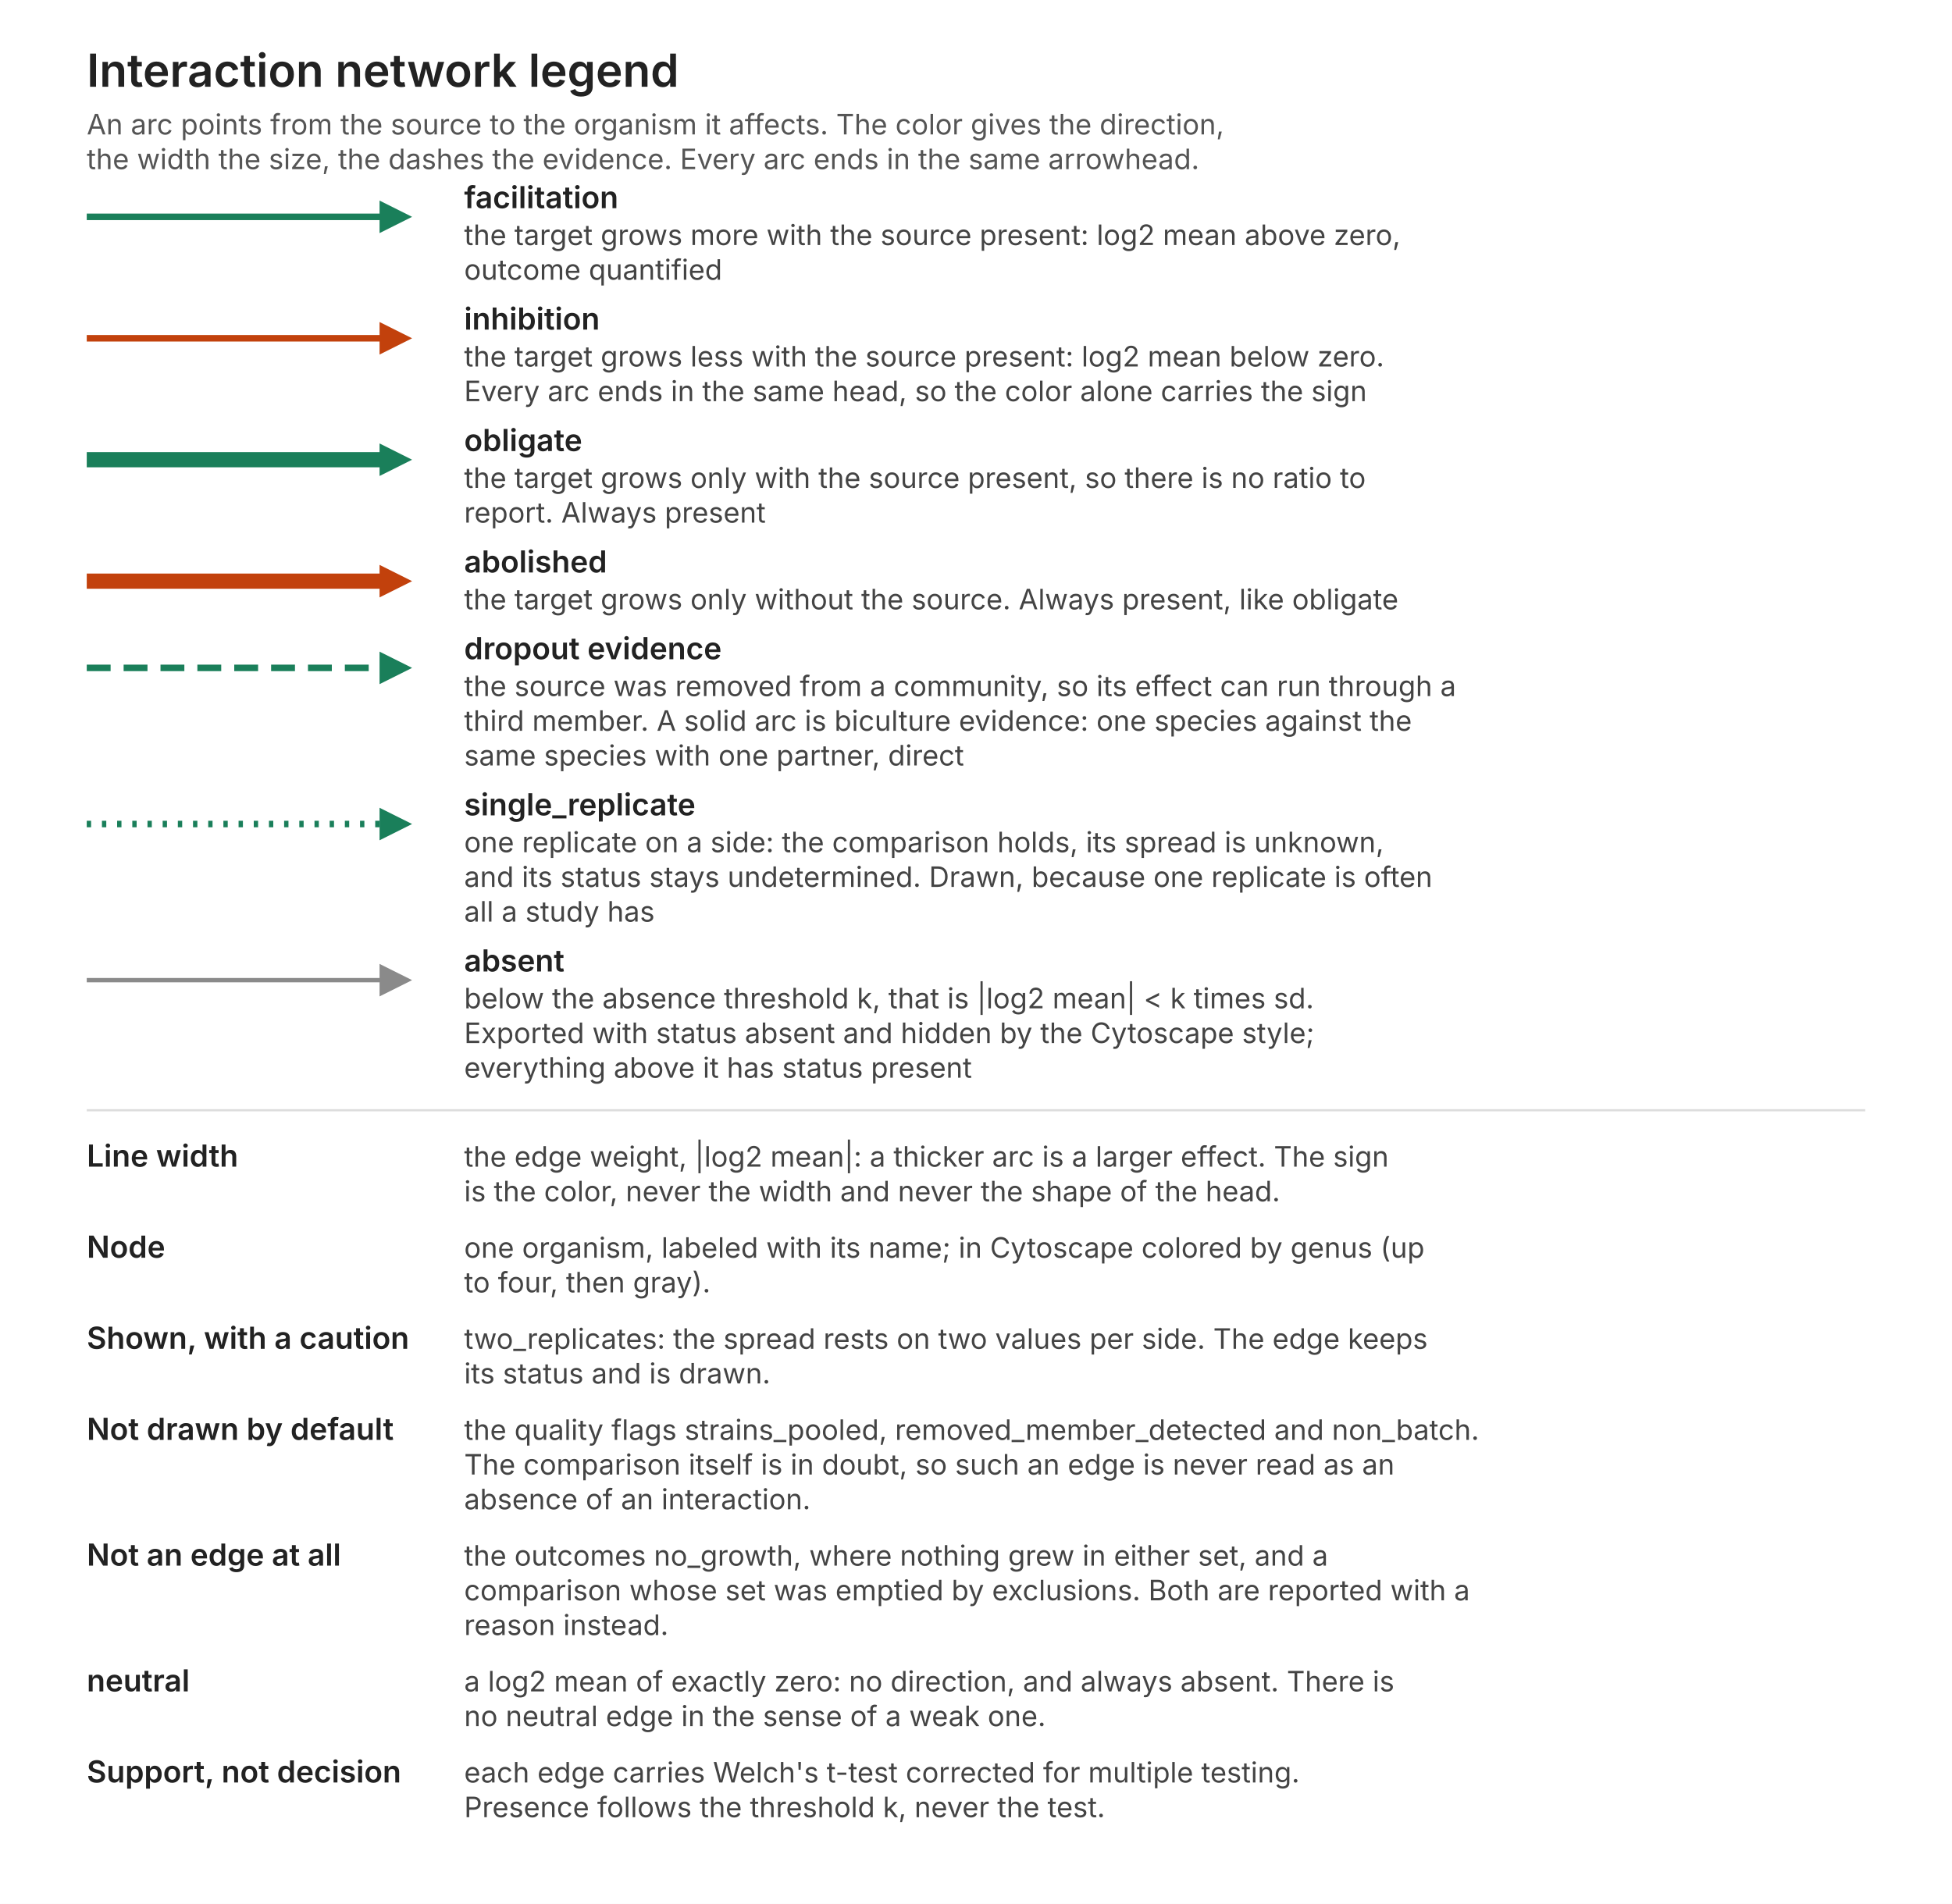
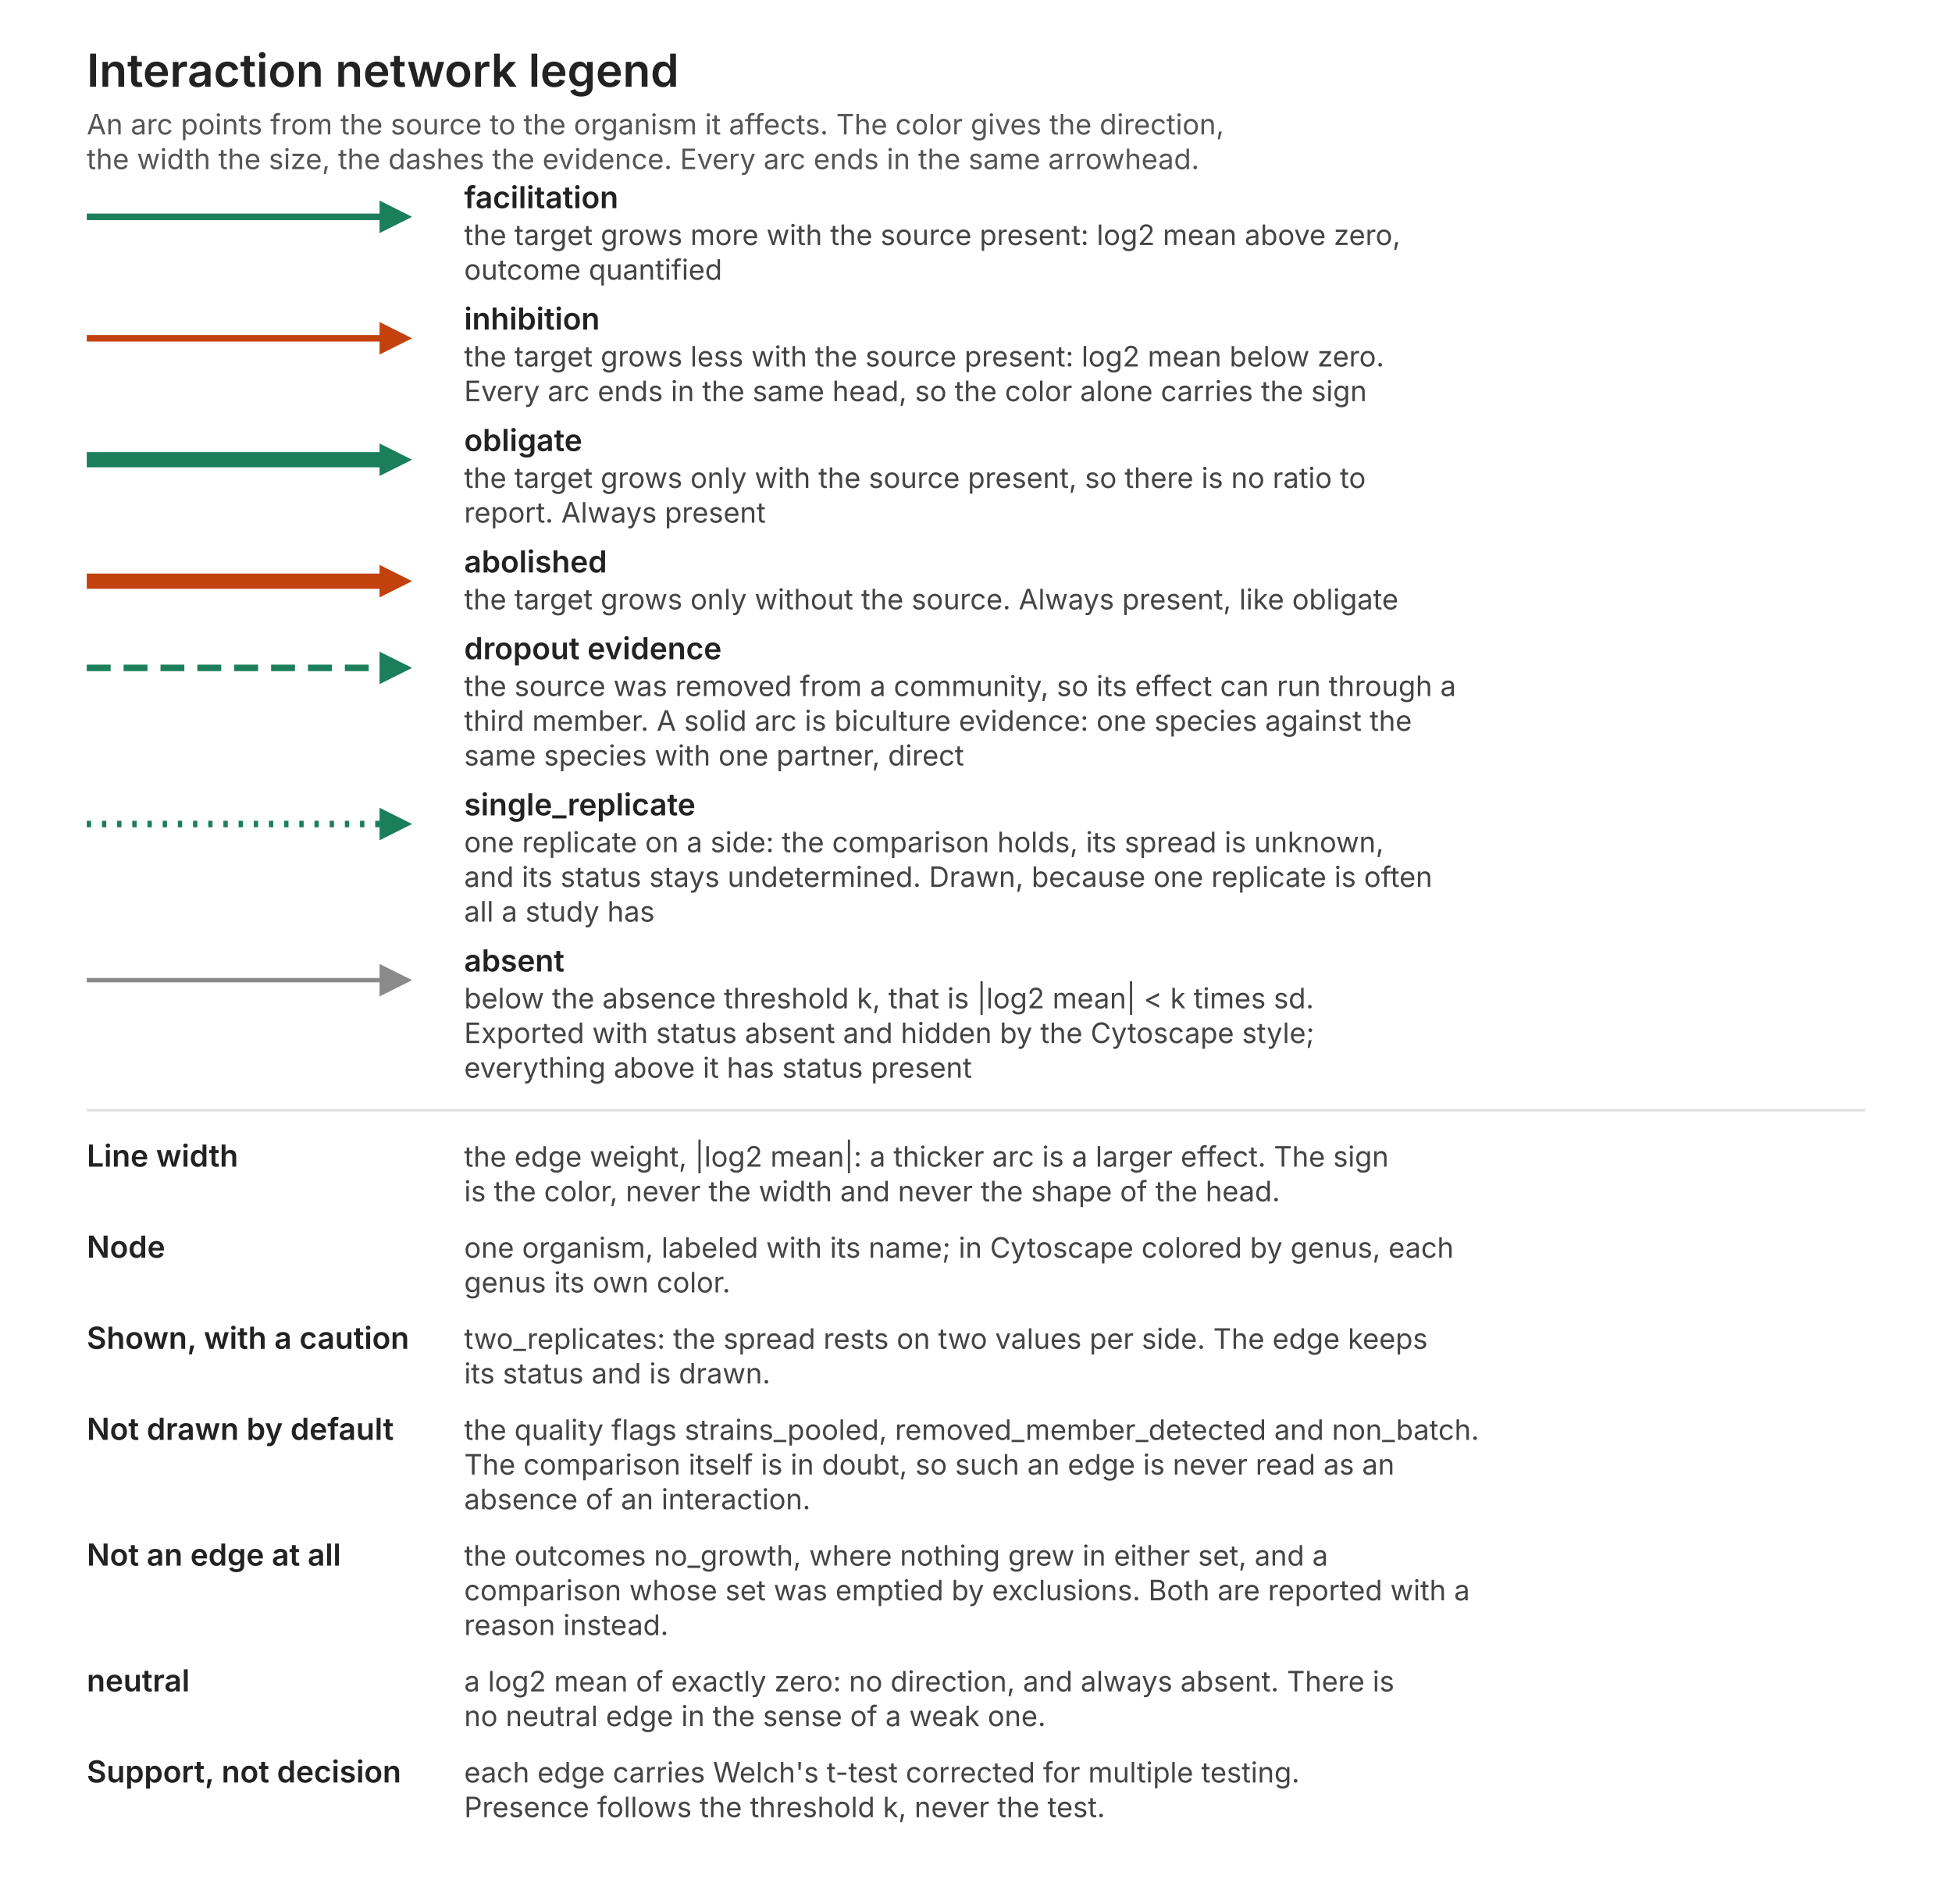
<svg xmlns="http://www.w3.org/2000/svg" viewBox="0 0 900 878" width="900" height="878" role="img" aria-label="interaction network legend">
  <style>text { font-family: system-ui, -apple-system, sans-serif; fill: #222222; }.title { font-size: 21px; font-weight: 600; }.subtitle { font-size: 13px; fill: #555555; }.label { font-size: 14px; font-weight: 600; }.meaning { font-size: 13px; fill: #444444; }</style>
  <rect width="900" height="878" fill="#ffffff" />
  <text x="40" y="40" class="title">Interaction network legend</text>
  <text x="40" y="62" class="subtitle">An arc points from the source to the organism it affects. The color gives the direction,</text>
  <text x="40" y="78" class="subtitle">the width the size, the dashes the evidence. Every arc ends in the same arrowhead.</text>
  <line x1="40" y1="100" x2="176" y2="100" stroke="#1a7f5a" stroke-width="3" />
  <path d="M 190 100 l -15 -7.5 l 0 15 z" fill="#1a7f5a" />
  <text x="214" y="96" class="label">facilitation</text>
  <text x="214" y="113" class="meaning">the target grows more with the source present: log2 mean above zero,</text>
  <text x="214" y="129" class="meaning">outcome quantified</text>
  <line x1="40" y1="156" x2="176" y2="156" stroke="#c2410c" stroke-width="3" />
  <path d="M 190 156 l -15 -7.5 l 0 15 z" fill="#c2410c" />
  <text x="214" y="152" class="label">inhibition</text>
  <text x="214" y="169" class="meaning">the target grows less with the source present: log2 mean below zero.</text>
  <text x="214" y="185" class="meaning">Every arc ends in the same head, so the color alone carries the sign</text>
  <line x1="40" y1="212" x2="176" y2="212" stroke="#1a7f5a" stroke-width="7" />
  <path d="M 190 212 l -15 -7.5 l 0 15 z" fill="#1a7f5a" />
  <text x="214" y="208" class="label">obligate</text>
  <text x="214" y="225" class="meaning">the target grows only with the source present, so there is no ratio to</text>
  <text x="214" y="241" class="meaning">report. Always present</text>
  <line x1="40" y1="268" x2="176" y2="268" stroke="#c2410c" stroke-width="7" />
  <path d="M 190 268 l -15 -7.5 l 0 15 z" fill="#c2410c" />
  <text x="214" y="264" class="label">abolished</text>
  <text x="214" y="281" class="meaning">the target grows only without the source. Always present, like obligate</text>
  <line x1="40" y1="308" x2="176" y2="308" stroke="#1a7f5a" stroke-width="3" stroke-dasharray="11 6" />
  <path d="M 190 308 l -15 -7.5 l 0 15 z" fill="#1a7f5a" />
  <text x="214" y="304" class="label">dropout evidence</text>
  <text x="214" y="321" class="meaning">the source was removed from a community, so its effect can run through a</text>
  <text x="214" y="337" class="meaning">third member. A solid arc is biculture evidence: one species against the</text>
  <text x="214" y="353" class="meaning">same species with one partner, direct</text>
  <line x1="40" y1="380" x2="176" y2="380" stroke="#1a7f5a" stroke-width="3" stroke-dasharray="2 5" />
  <path d="M 190 380 l -15 -7.5 l 0 15 z" fill="#1a7f5a" />
  <text x="214" y="376" class="label">single_replicate</text>
  <text x="214" y="393" class="meaning">one replicate on a side: the comparison holds, its spread is unknown,</text>
  <text x="214" y="409" class="meaning">and its status stays undetermined. Drawn, because one replicate is often</text>
  <text x="214" y="425" class="meaning">all a study has</text>
  <line x1="40" y1="452" x2="176" y2="452" stroke="#8a8a8a" stroke-width="2" />
  <path d="M 190 452 l -15 -7.5 l 0 15 z" fill="#8a8a8a" />
  <text x="214" y="448" class="label">absent</text>
  <text x="214" y="465" class="meaning">below the absence threshold k, that is |log2 mean| &lt; k times sd.</text>
  <text x="214" y="481" class="meaning">Exported with status absent and hidden by the Cytoscape style;</text>
  <text x="214" y="497" class="meaning">everything above it has status present</text>
  <line x1="40" y1="512" x2="860" y2="512" stroke="#dddddd" />
  <text x="40" y="538" class="label">Line width</text>
  <text x="214" y="538" class="meaning">the edge weight, |log2 mean|: a thicker arc is a larger effect. The sign</text>
  <text x="214" y="554" class="meaning">is the color, never the width and never the shape of the head.</text>
  <text x="40" y="580" class="label">Node</text>
-   <text x="214" y="580" class="meaning">one organism, labeled with its name; in Cytoscape colored by genus (up</text>
-   <text x="214" y="596" class="meaning">to four, then gray).</text>
+   <text x="214" y="580" class="meaning">one organism, labeled with its name; in Cytoscape colored by genus, each</text>
+   <text x="214" y="596" class="meaning">genus its own color.</text>
  <text x="40" y="622" class="label">Shown, with a caution</text>
  <text x="214" y="622" class="meaning">two_replicates: the spread rests on two values per side. The edge keeps</text>
  <text x="214" y="638" class="meaning">its status and is drawn.</text>
  <text x="40" y="664" class="label">Not drawn by default</text>
  <text x="214" y="664" class="meaning">the quality flags strains_pooled, removed_member_detected and non_batch.</text>
  <text x="214" y="680" class="meaning">The comparison itself is in doubt, so such an edge is never read as an</text>
  <text x="214" y="696" class="meaning">absence of an interaction.</text>
  <text x="40" y="722" class="label">Not an edge at all</text>
  <text x="214" y="722" class="meaning">the outcomes no_growth, where nothing grew in either set, and a</text>
  <text x="214" y="738" class="meaning">comparison whose set was emptied by exclusions. Both are reported with a</text>
  <text x="214" y="754" class="meaning">reason instead.</text>
  <text x="40" y="780" class="label">neutral</text>
  <text x="214" y="780" class="meaning">a log2 mean of exactly zero: no direction, and always absent. There is</text>
  <text x="214" y="796" class="meaning">no neutral edge in the sense of a weak one.</text>
  <text x="40" y="822" class="label">Support, not decision</text>
  <text x="214" y="822" class="meaning">each edge carries Welch's t-test corrected for multiple testing.</text>
  <text x="214" y="838" class="meaning">Presence follows the threshold k, never the test.</text>
</svg>
